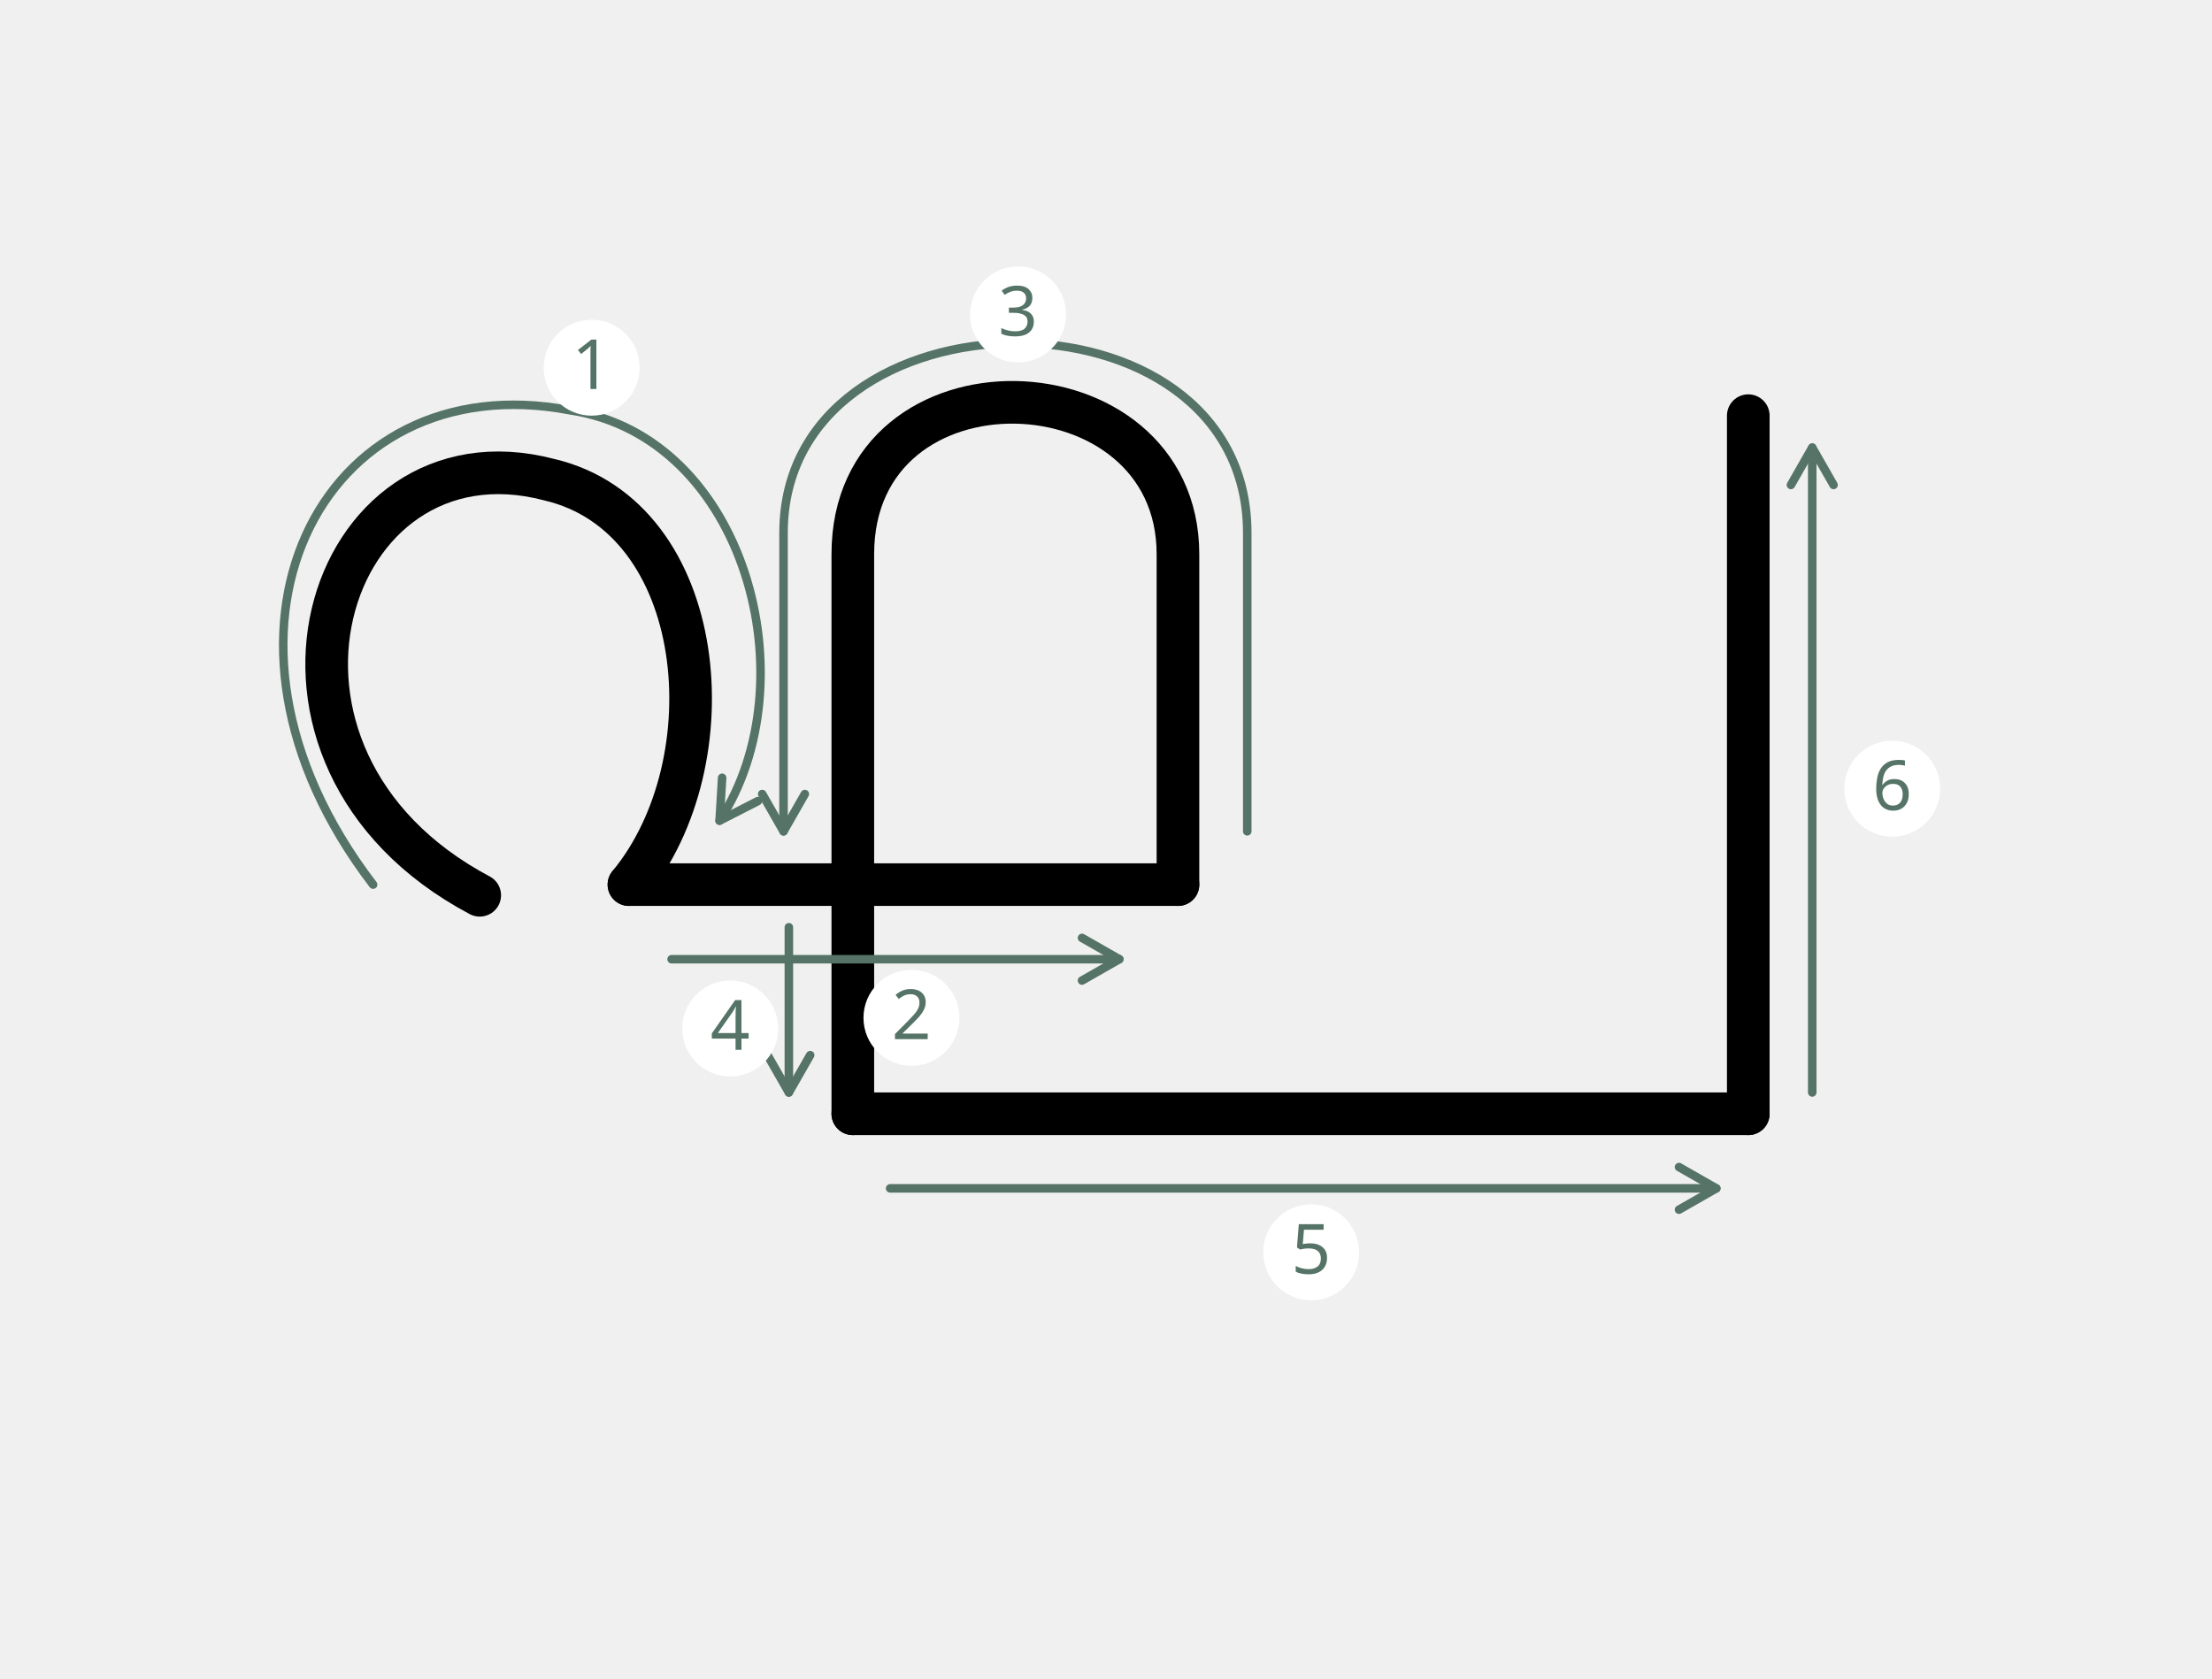
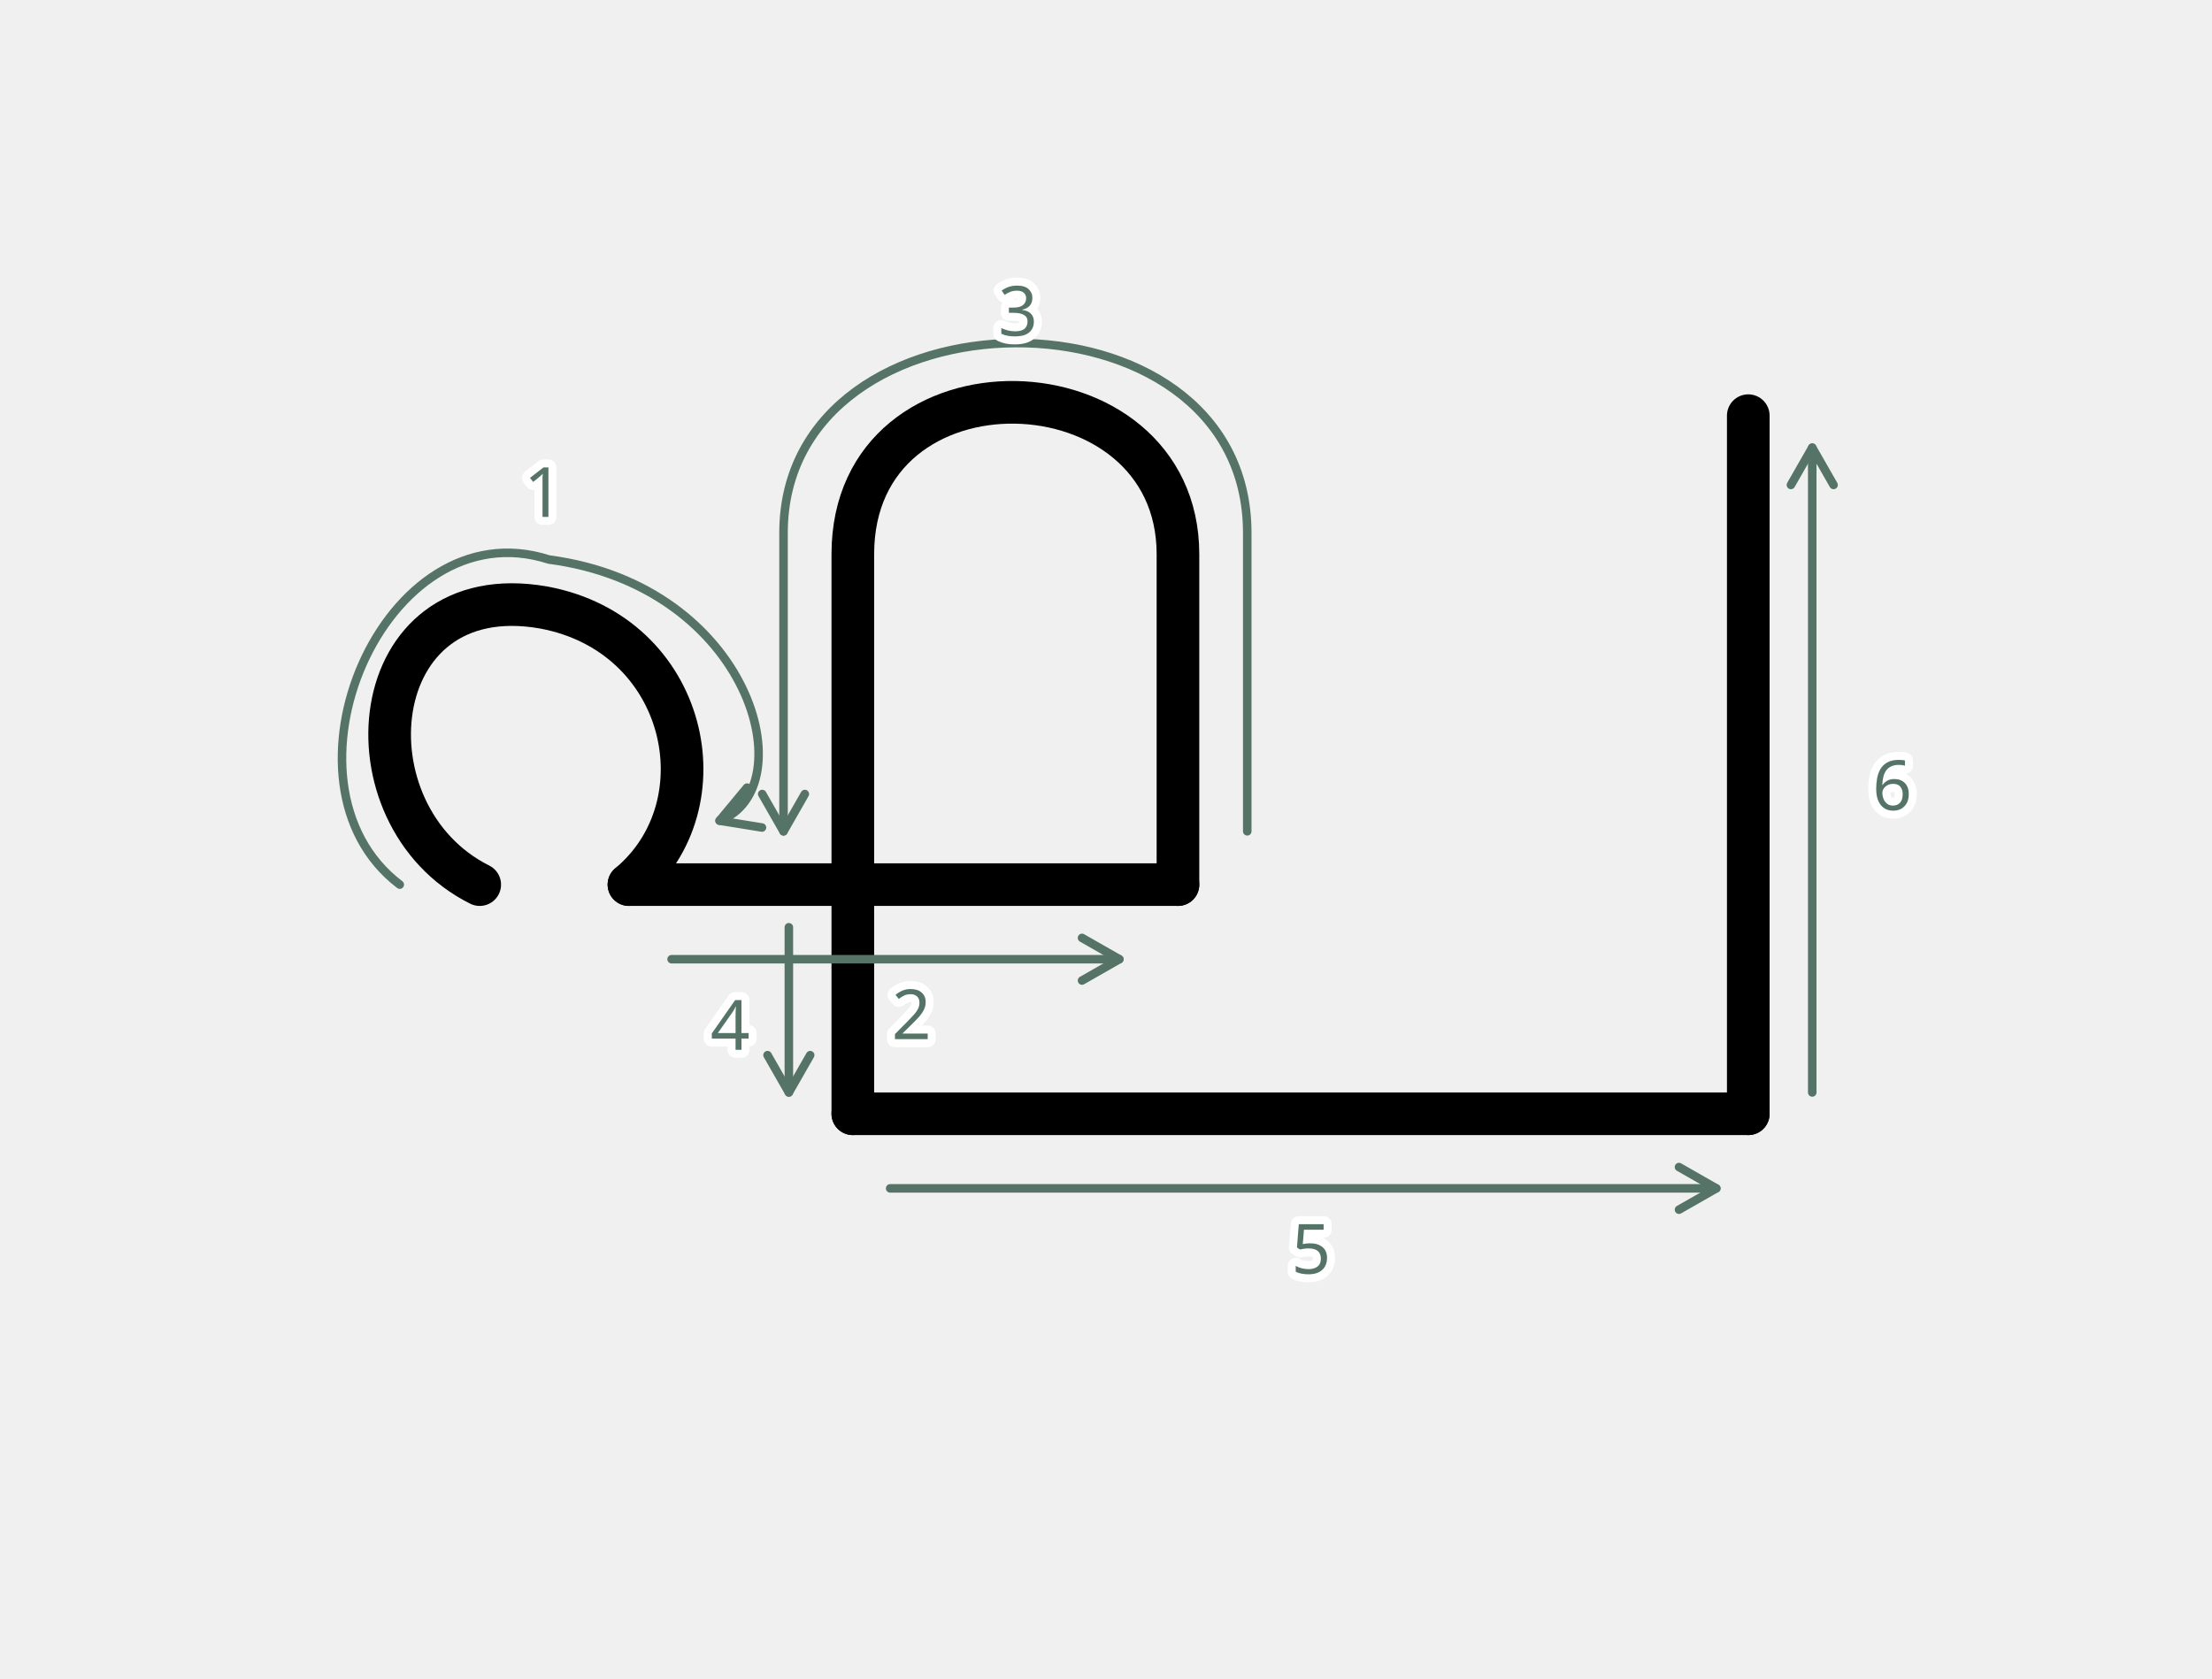
<svg xmlns="http://www.w3.org/2000/svg" viewBox="-55 -55 415 315" role="img" aria-labelledby="gha-title gha-description" data-source-page="35">
  <g data-symbol="gha">
    <g class="writing-ink" fill="none" stroke="currentColor" stroke-width="8" stroke-linecap="round" stroke-linejoin="round" style="stroke-width:var(--writing-stroke-width,8)">
-       <path d="M35 113 C-14 87 6 24 48 35 C78 42 82 88 63 111" data-part="left curl" data-movement="1" />
+       <path d="M35 111 C9 98 13 53 47 59 C74 64 81 96 63 111" data-part="left curl" data-movement="1" />
      <path d="M63 111 H166" data-part="crossbar" data-movement="2" />
      <path d="M166 111 V49 C166 12 105 10 105 49 V111" data-part="middle arch" data-movement="3" />
      <path d="M105 111 V154" data-part="middle descent" data-movement="4" />
      <path d="M105 154 H273" data-part="baseline" data-movement="5" />
      <path d="M273 154 V23" data-part="right ascent" data-movement="6" />
    </g>
    <g class="writing-guides" fill="none" stroke="#557467" stroke-width="1.6" stroke-linecap="round" stroke-linejoin="round" style="stroke:var(--writing-guide-ink,#557467)">
      <defs>
        <marker id="gha-arrow" markerUnits="userSpaceOnUse" viewBox="0 0 10 10" refX="8" refY="5" markerWidth="10" markerHeight="10" orient="auto">
          <path d="M1 1 L8 5 L1 9" fill="none" stroke="#557467" stroke-width="1.6" style="stroke:var(--writing-guide-ink,#557467)" />
        </marker>
      </defs>
      <g data-movement="1">
-         <path d="M15 111 C-21 64 5 13 52 22 C85 27 97 73 80 99" marker-end="url(#gha-arrow)" />
+         <path d="M20 111 C-5 92 17 40 48 50 C86 55 96 93 80 99" marker-end="url(#gha-arrow)" />
      </g>
      <g data-movement="2">
        <path d="M71 125 H155" marker-end="url(#gha-arrow)" />
      </g>
      <g data-movement="3">
        <path d="M179 101 V45 C179 -3 92 -2 92 45 V101" marker-end="url(#gha-arrow)" />
      </g>
      <g data-movement="4">
        <path d="M93 119 V150" marker-end="url(#gha-arrow)" />
      </g>
      <g data-movement="5">
        <path d="M112 168 H267" marker-end="url(#gha-arrow)" />
      </g>
      <g data-movement="6">
        <path d="M285 150 V29" marker-end="url(#gha-arrow)" />
      </g>
    </g>
    <g class="writing-labels" font-family="sans-serif" font-size="13" text-anchor="middle" fill="#557467" style="fill:var(--writing-guide-ink,#557467)">
      <g data-movement="1">
-         <circle cx="56" cy="14" r="9" fill="#fff" style="fill:var(--writing-background,#fff)" />
-         <text x="56" y="18">1</text>
+         <text x="47" y="42" paint-order="stroke fill" stroke="#fff" stroke-width="3" stroke-linejoin="round" style="stroke:var(--writing-background,#fff)">1</text>
      </g>
      <g data-movement="2">
-         <circle cx="116" cy="136" r="9" fill="#fff" style="fill:var(--writing-background,#fff)" />
-         <text x="116" y="140">2</text>
+         <text x="116" y="140" paint-order="stroke fill" stroke="#fff" stroke-width="3" stroke-linejoin="round" style="stroke:var(--writing-background,#fff)">2</text>
      </g>
      <g data-movement="3">
-         <circle cx="136" cy="4" r="9" fill="#fff" style="fill:var(--writing-background,#fff)" />
-         <text x="136" y="8">3</text>
+         <text x="136" y="8" paint-order="stroke fill" stroke="#fff" stroke-width="3" stroke-linejoin="round" style="stroke:var(--writing-background,#fff)">3</text>
      </g>
      <g data-movement="4">
-         <circle cx="82" cy="138" r="9" fill="#fff" style="fill:var(--writing-background,#fff)" />
-         <text x="82" y="142">4</text>
+         <text x="82" y="142" paint-order="stroke fill" stroke="#fff" stroke-width="3" stroke-linejoin="round" style="stroke:var(--writing-background,#fff)">4</text>
      </g>
      <g data-movement="5">
-         <circle cx="191" cy="180" r="9" fill="#fff" style="fill:var(--writing-background,#fff)" />
-         <text x="191" y="184">5</text>
+         <text x="191" y="184" paint-order="stroke fill" stroke="#fff" stroke-width="3" stroke-linejoin="round" style="stroke:var(--writing-background,#fff)">5</text>
      </g>
      <g data-movement="6">
-         <circle cx="300" cy="93" r="9" fill="#fff" style="fill:var(--writing-background,#fff)" />
-         <text x="300" y="97">6</text>
+         <text x="300" y="97" paint-order="stroke fill" stroke="#fff" stroke-width="3" stroke-linejoin="round" style="stroke:var(--writing-background,#fff)">6</text>
      </g>
    </g>
  </g>
</svg>
